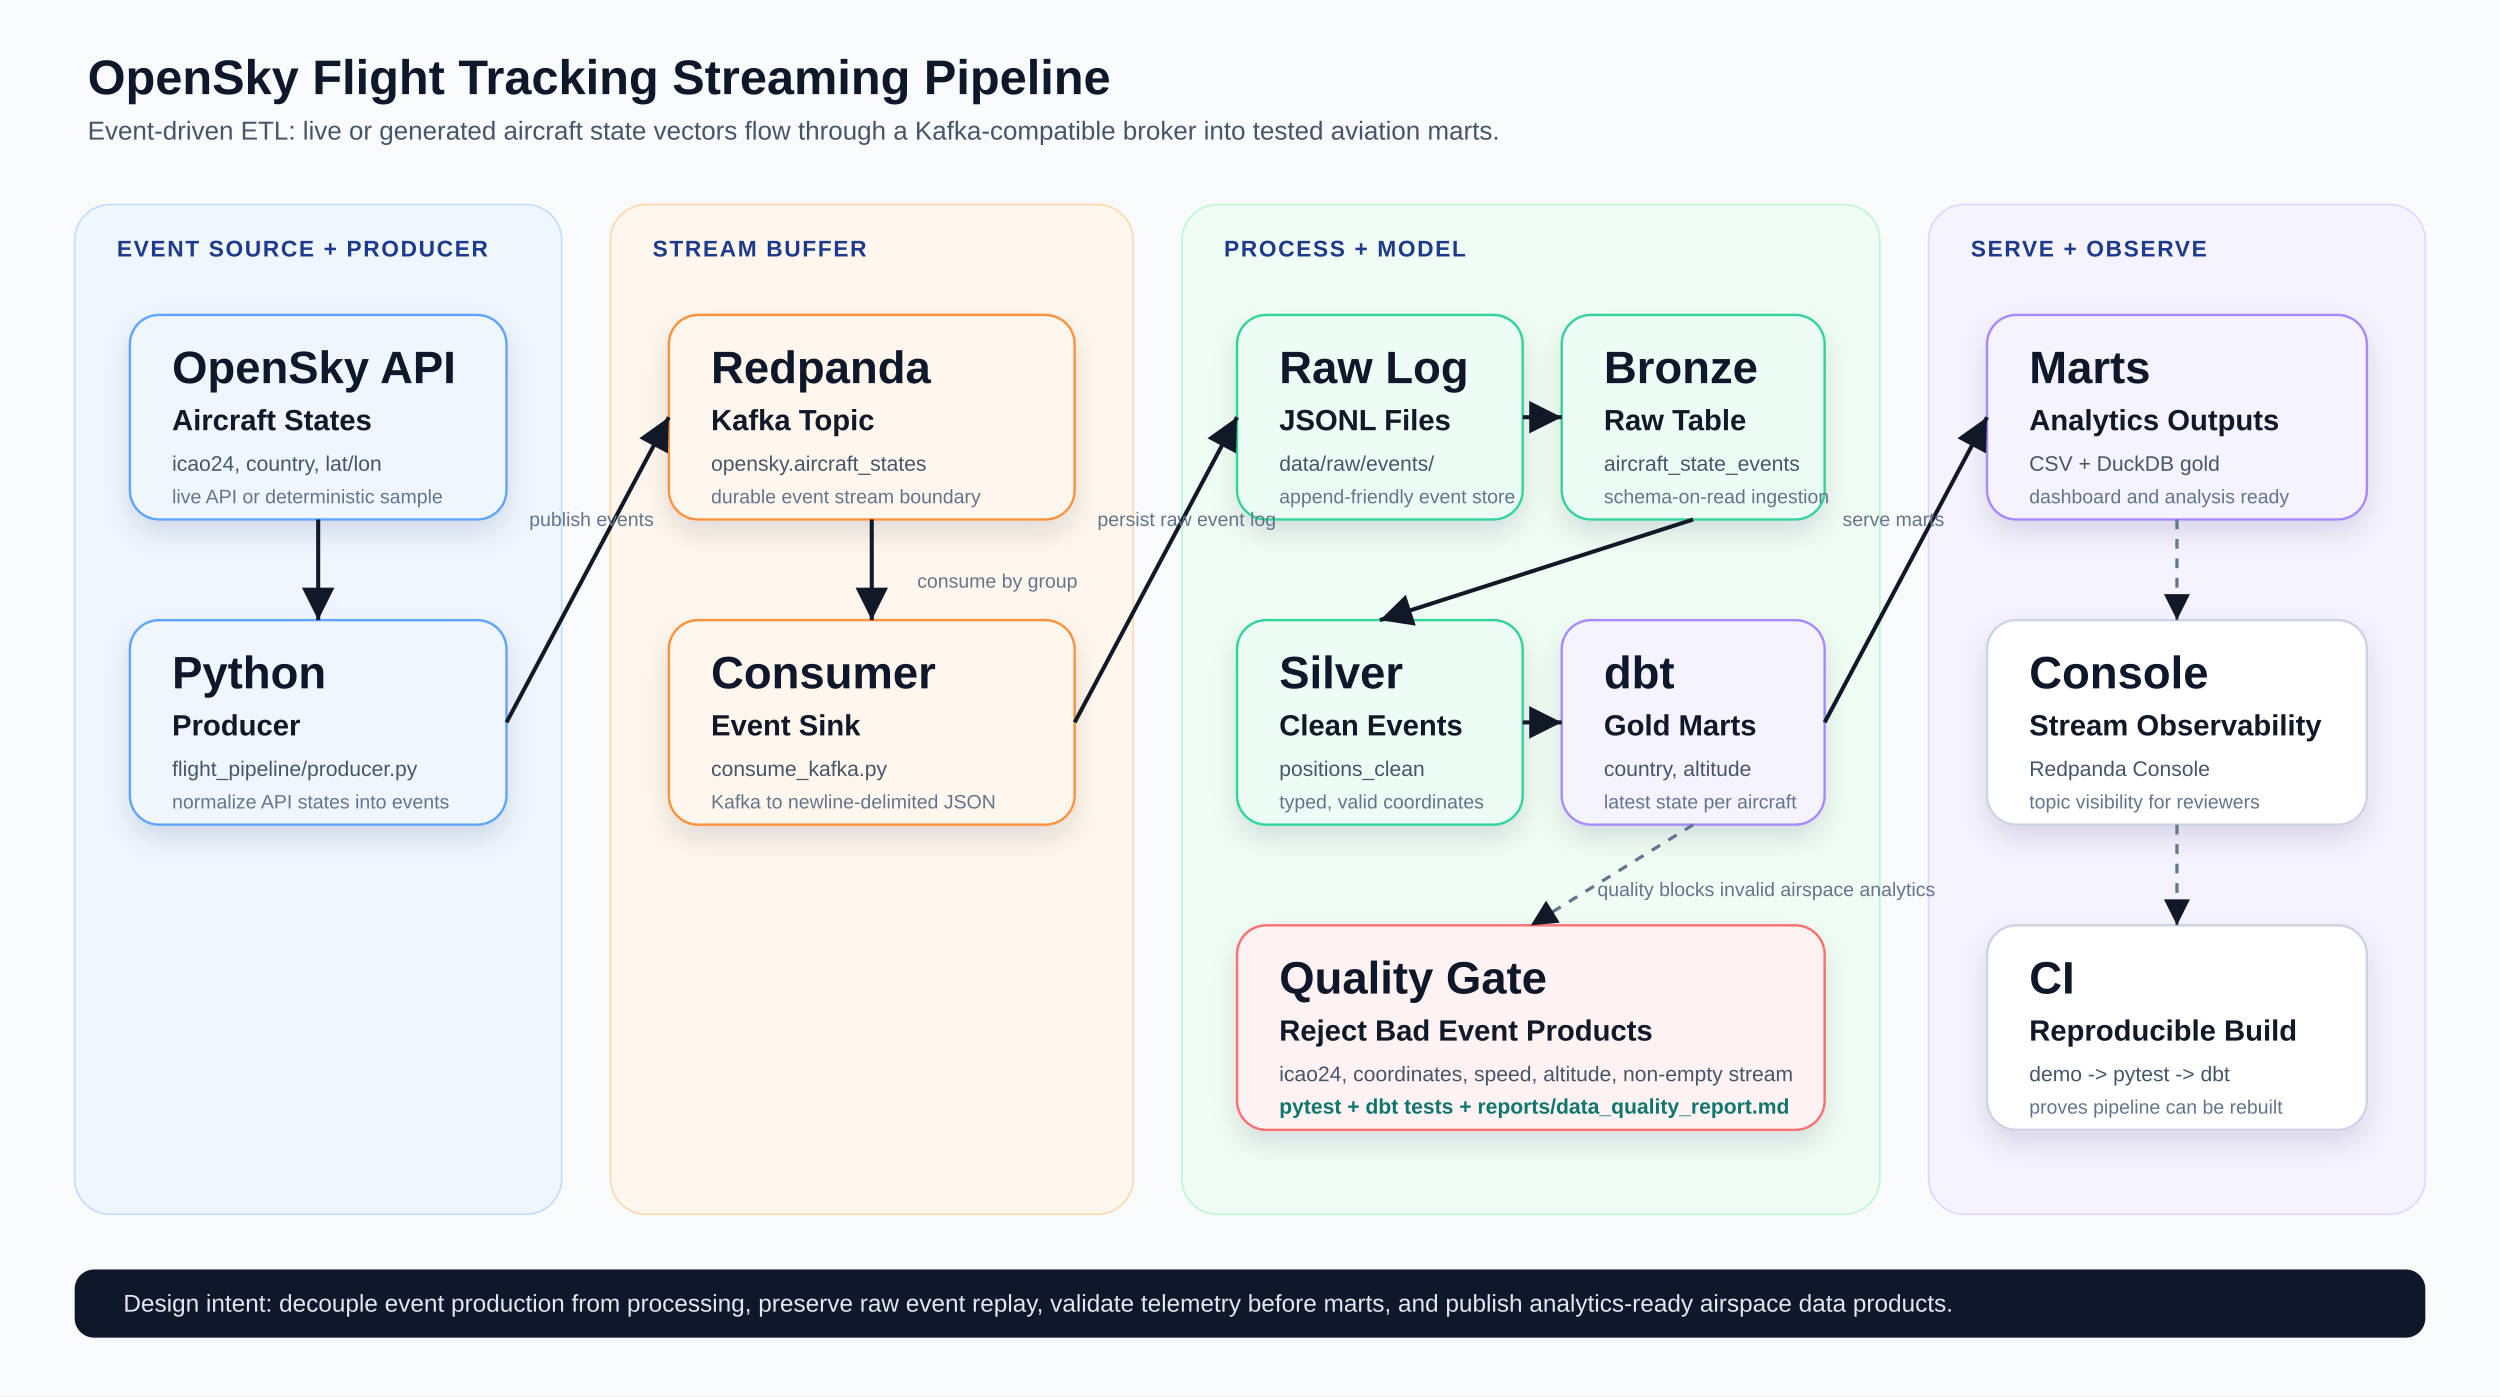
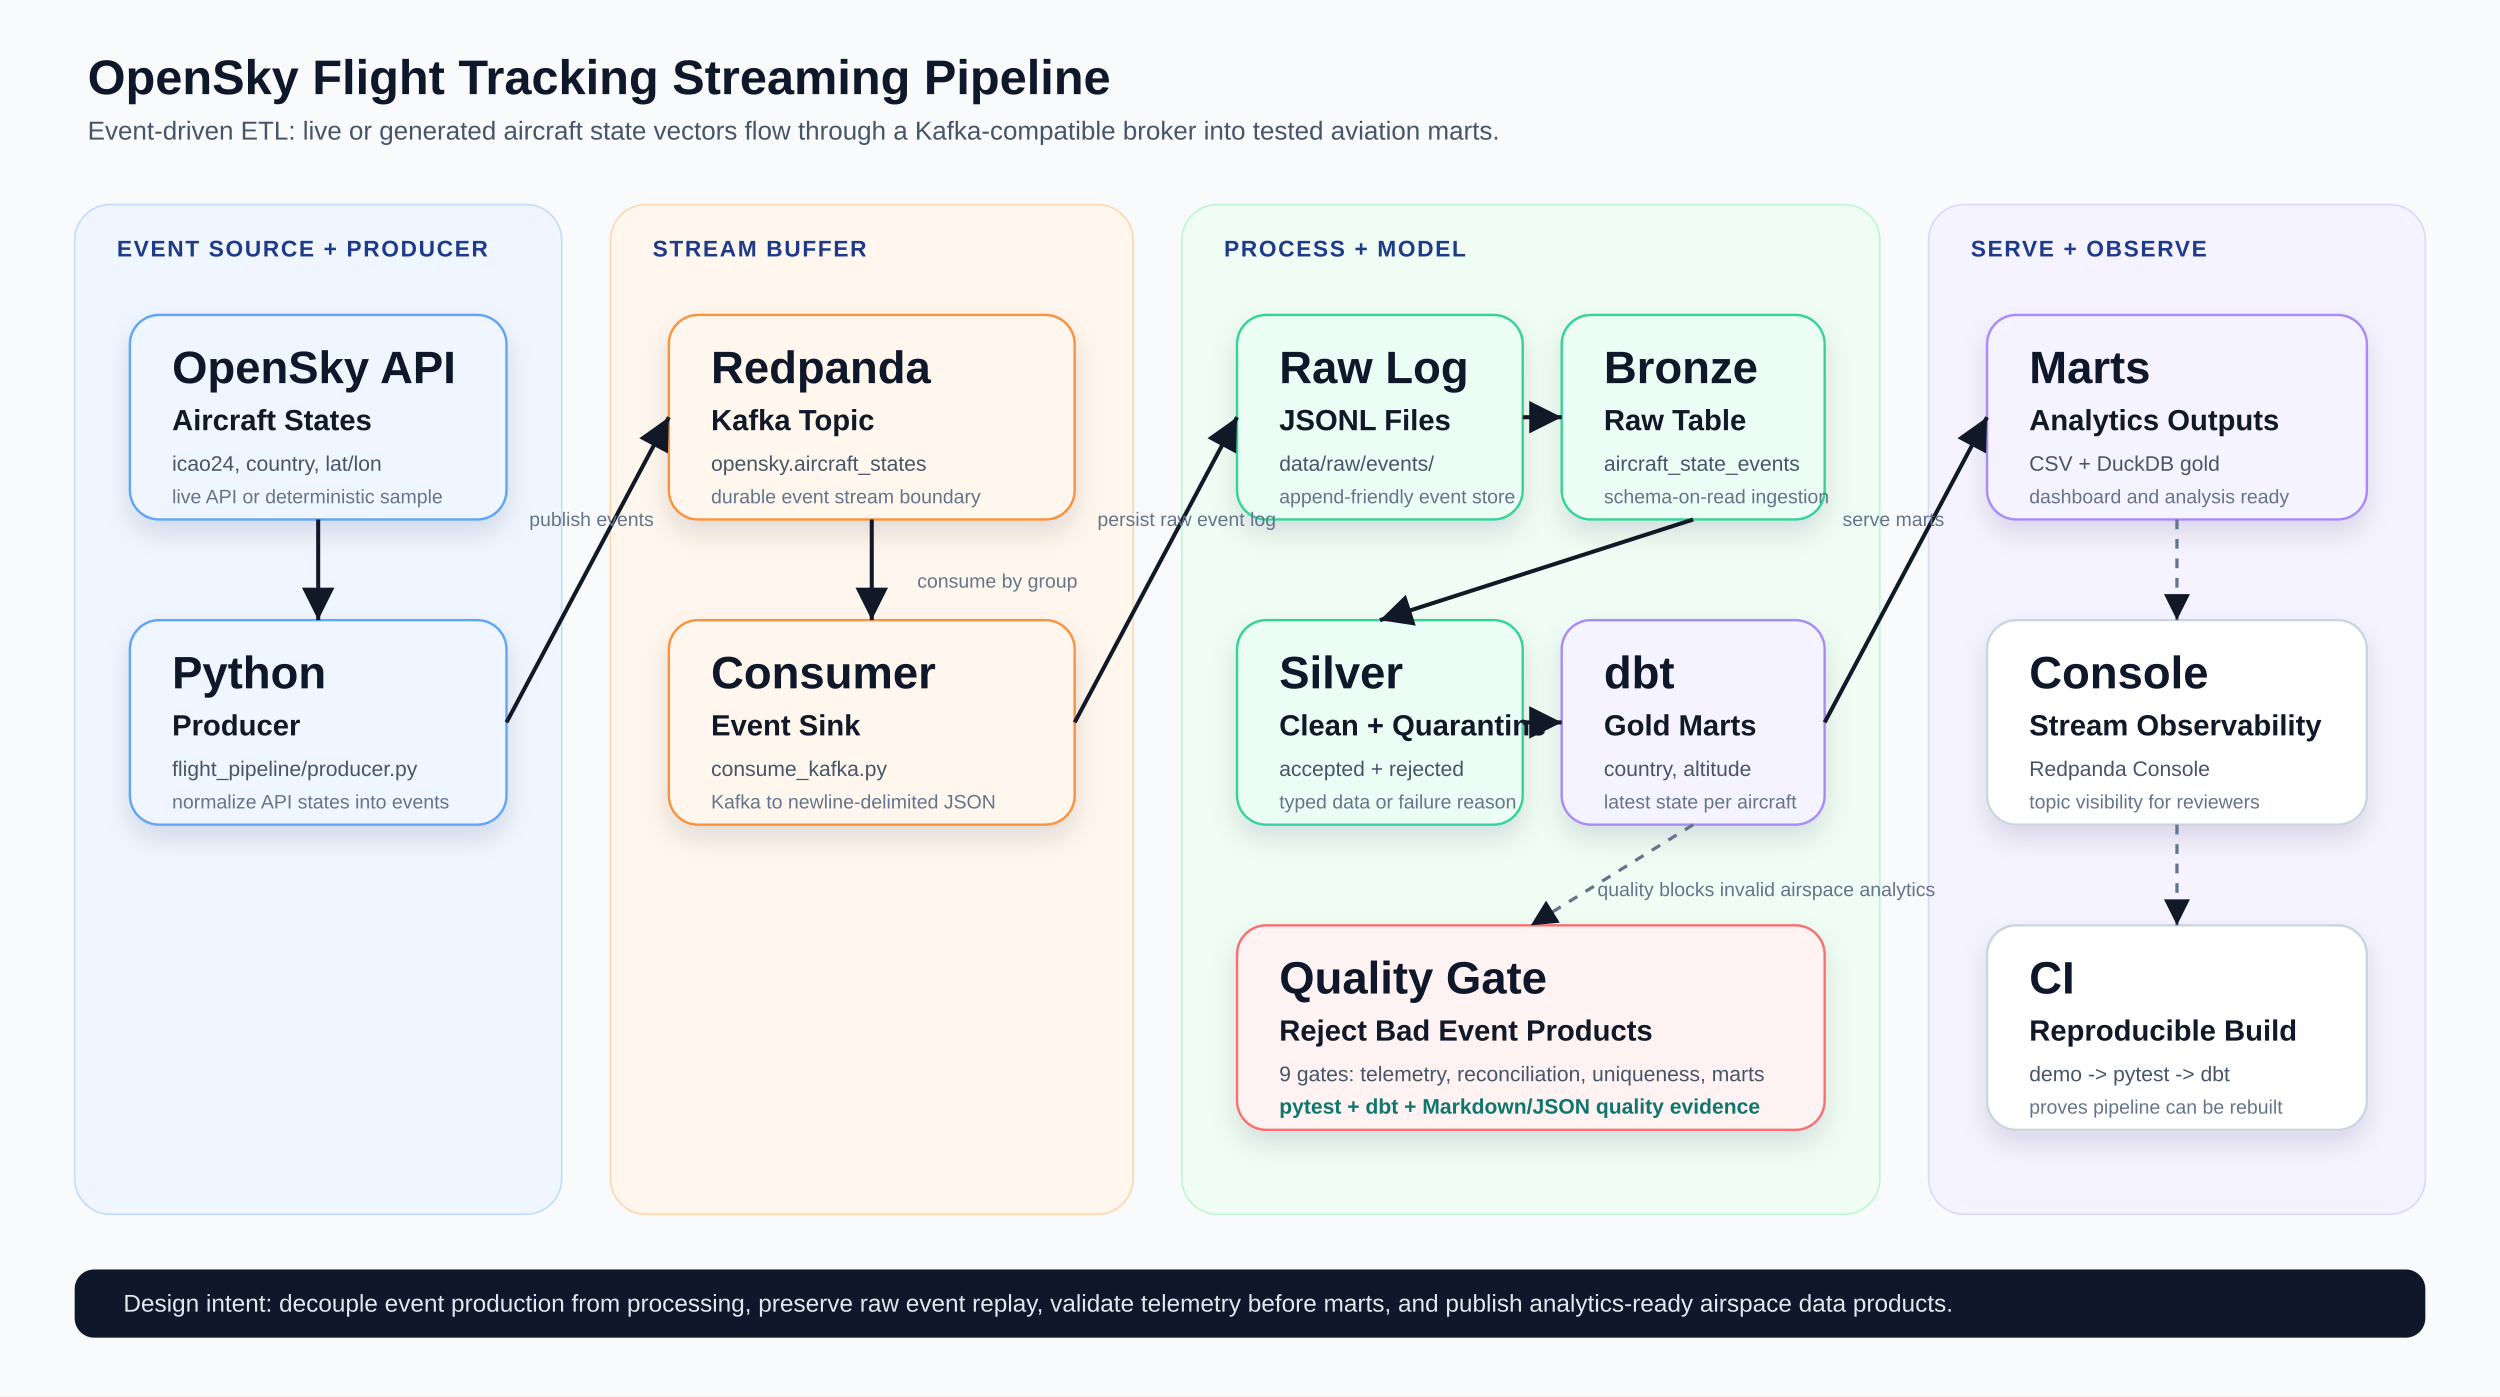
<svg xmlns="http://www.w3.org/2000/svg" width="1540" height="860" viewBox="0 0 1540 860" role="img" aria-labelledby="title desc">
  <defs>
    <marker id="arrow" markerWidth="12" markerHeight="12" refX="10" refY="6" orient="auto" markerUnits="strokeWidth">
      <path d="M2,2 L10,6 L2,10 Z" fill="#111827" />
    </marker>
    <filter id="shadow" x="-20%" y="-20%" width="140%" height="140%">
      <feDropShadow dx="0" dy="8" stdDeviation="8" flood-color="#0f172a" flood-opacity="0.12" />
    </filter>
    <style>
      .bg { fill: #f8fafc; }
      .band1 { fill: #eff6ff; stroke: #bfdbfe; stroke-width: 1; }
      .band2 { fill: #fff7ed; stroke: #fed7aa; stroke-width: 1; }
      .band3 { fill: #f0fdf4; stroke: #bbf7d0; stroke-width: 1; }
      .band4 { fill: #f5f3ff; stroke: #ddd6fe; stroke-width: 1; }
      .box { fill: #ffffff; stroke: #cbd5e1; stroke-width: 1.5; rx: 18; filter: url(#shadow); }
      .blue { fill: #eff6ff; stroke: #60a5fa; }
      .orange { fill: #fff7ed; stroke: #fb923c; }
      .green { fill: #ecfdf5; stroke: #34d399; }
      .purple { fill: #f5f3ff; stroke: #a78bfa; }
      .red { fill: #fef2f2; stroke: #f87171; }
      .title { font: 700 30px Arial, sans-serif; fill: #0f172a; }
      .subtitle { font: 400 16px Arial, sans-serif; fill: #475569; }
      .phase { font: 700 14px Arial, sans-serif; fill: #1e3a8a; letter-spacing: 1px; }
      .label { font: 700 18px Arial, sans-serif; fill: #111827; }
      .small { font: 400 13px Arial, sans-serif; fill: #475569; }
      .tiny { font: 400 12px Arial, sans-serif; fill: #64748b; }
      .metric { font: 700 13px Arial, sans-serif; fill: #0f766e; }
      .icon { font: 700 28px Arial, sans-serif; fill: #0f172a; }
      .arrow { stroke: #111827; stroke-width: 2.5; fill: none; marker-end: url(#arrow); }
      .dash { stroke: #64748b; stroke-width: 2; stroke-dasharray: 6 6; fill: none; marker-end: url(#arrow); }
    </style>
  </defs>
  <rect class="bg" x="0" y="0" width="1540" height="860" />
  <text class="title" x="54" y="58">OpenSky Flight Tracking Streaming Pipeline</text>
  <text class="subtitle" x="54" y="86">Event-driven ETL: live or generated aircraft state vectors flow through a Kafka-compatible broker into tested aviation marts.</text>
  <rect class="band1" x="46" y="126" width="300" height="622" rx="22" />
  <rect class="band2" x="376" y="126" width="322" height="622" rx="22" />
  <rect class="band3" x="728" y="126" width="430" height="622" rx="22" />
  <rect class="band4" x="1188" y="126" width="306" height="622" rx="22" />
  <text class="phase" x="72" y="158">EVENT SOURCE + PRODUCER</text>
  <text class="phase" x="402" y="158">STREAM BUFFER</text>
  <text class="phase" x="754" y="158">PROCESS + MODEL</text>
  <text class="phase" x="1214" y="158">SERVE + OBSERVE</text>
  <rect class="box blue" x="80" y="194" width="232" height="126" />
  <text class="icon" x="106" y="236">OpenSky API</text>
  <text class="label" x="106" y="265">Aircraft States</text>
  <text class="small" x="106" y="290">icao24, country, lat/lon</text>
  <text class="tiny" x="106" y="310">live API or deterministic sample</text>
  <rect class="box blue" x="80" y="382" width="232" height="126" />
  <text class="icon" x="106" y="424">Python</text>
  <text class="label" x="106" y="453">Producer</text>
  <text class="small" x="106" y="478">flight_pipeline/producer.py</text>
  <text class="tiny" x="106" y="498">normalize API states into events</text>
  <rect class="box orange" x="412" y="194" width="250" height="126" />
  <text class="icon" x="438" y="236">Redpanda</text>
  <text class="label" x="438" y="265">Kafka Topic</text>
  <text class="small" x="438" y="290">opensky.aircraft_states</text>
  <text class="tiny" x="438" y="310">durable event stream boundary</text>
  <rect class="box orange" x="412" y="382" width="250" height="126" />
  <text class="icon" x="438" y="424">Consumer</text>
  <text class="label" x="438" y="453">Event Sink</text>
  <text class="small" x="438" y="478">consume_kafka.py</text>
  <text class="tiny" x="438" y="498">Kafka to newline-delimited JSON</text>
  <rect class="box green" x="762" y="194" width="176" height="126" />
  <text class="icon" x="788" y="236">Raw Log</text>
  <text class="label" x="788" y="265">JSONL Files</text>
  <text class="small" x="788" y="290">data/raw/events/</text>
  <text class="tiny" x="788" y="310">append-friendly event store</text>
  <rect class="box green" x="962" y="194" width="162" height="126" />
  <text class="icon" x="988" y="236">Bronze</text>
  <text class="label" x="988" y="265">Raw Table</text>
  <text class="small" x="988" y="290">aircraft_state_events</text>
  <text class="tiny" x="988" y="310">schema-on-read ingestion</text>
  <rect class="box green" x="762" y="382" width="176" height="126" />
  <text class="icon" x="788" y="424">Silver</text>
-   <text class="label" x="788" y="453">Clean Events</text>
-   <text class="small" x="788" y="478">positions_clean</text>
-   <text class="tiny" x="788" y="498">typed, valid coordinates</text>
+   <text class="label" x="788" y="453">Clean + Quarantine</text>
+   <text class="small" x="788" y="478">accepted + rejected</text>
+   <text class="tiny" x="788" y="498">typed data or failure reason</text>
  <rect class="box purple" x="962" y="382" width="162" height="126" />
  <text class="icon" x="988" y="424">dbt</text>
  <text class="label" x="988" y="453">Gold Marts</text>
  <text class="small" x="988" y="478">country, altitude</text>
  <text class="tiny" x="988" y="498">latest state per aircraft</text>
  <rect class="box red" x="762" y="570" width="362" height="126" />
  <text class="icon" x="788" y="612">Quality Gate</text>
  <text class="label" x="788" y="641">Reject Bad Event Products</text>
-   <text class="small" x="788" y="666">icao24, coordinates, speed, altitude, non-empty stream</text>
-   <text class="metric" x="788" y="686">pytest + dbt tests + reports/data_quality_report.md</text>
+   <text class="small" x="788" y="666">9 gates: telemetry, reconciliation, uniqueness, marts</text>
+   <text class="metric" x="788" y="686">pytest + dbt + Markdown/JSON quality evidence</text>
  <rect class="box purple" x="1224" y="194" width="234" height="126" />
  <text class="icon" x="1250" y="236">Marts</text>
  <text class="label" x="1250" y="265">Analytics Outputs</text>
  <text class="small" x="1250" y="290">CSV + DuckDB gold</text>
  <text class="tiny" x="1250" y="310">dashboard and analysis ready</text>
  <rect class="box" x="1224" y="382" width="234" height="126" />
  <text class="icon" x="1250" y="424">Console</text>
  <text class="label" x="1250" y="453">Stream Observability</text>
  <text class="small" x="1250" y="478">Redpanda Console</text>
  <text class="tiny" x="1250" y="498">topic visibility for reviewers</text>
  <rect class="box" x="1224" y="570" width="234" height="126" />
  <text class="icon" x="1250" y="612">CI</text>
  <text class="label" x="1250" y="641">Reproducible Build</text>
  <text class="small" x="1250" y="666">demo -&gt; pytest -&gt; dbt</text>
  <text class="tiny" x="1250" y="686">proves pipeline can be rebuilt</text>
  <path class="arrow" d="M196 320 L196 382" />
  <path class="arrow" d="M312 445 L412 257" />
  <path class="arrow" d="M537 320 L537 382" />
  <path class="arrow" d="M662 445 L762 257" />
  <path class="arrow" d="M938 257 L962 257" />
  <path class="arrow" d="M1043 320 L850 382" />
  <path class="arrow" d="M938 445 L962 445" />
  <path class="arrow" d="M1124 445 L1224 257" />
  <path class="dash" d="M1043 508 L943 570" />
  <path class="dash" d="M1341 320 L1341 382" />
  <path class="dash" d="M1341 508 L1341 570" />
  <text class="tiny" x="326" y="324">publish events</text>
  <text class="tiny" x="565" y="362">consume by group</text>
  <text class="tiny" x="676" y="324">persist raw event log</text>
  <text class="tiny" x="1135" y="324">serve marts</text>
  <text class="tiny" x="984" y="552">quality blocks invalid airspace analytics</text>
  <rect x="46" y="782" width="1448" height="42" rx="12" fill="#0f172a" />
  <text x="76" y="808" font-family="Arial, sans-serif" font-size="15" fill="#e2e8f0">Design intent: decouple event production from processing, preserve raw event replay, validate telemetry before marts, and publish analytics-ready airspace data products.</text>
</svg>
